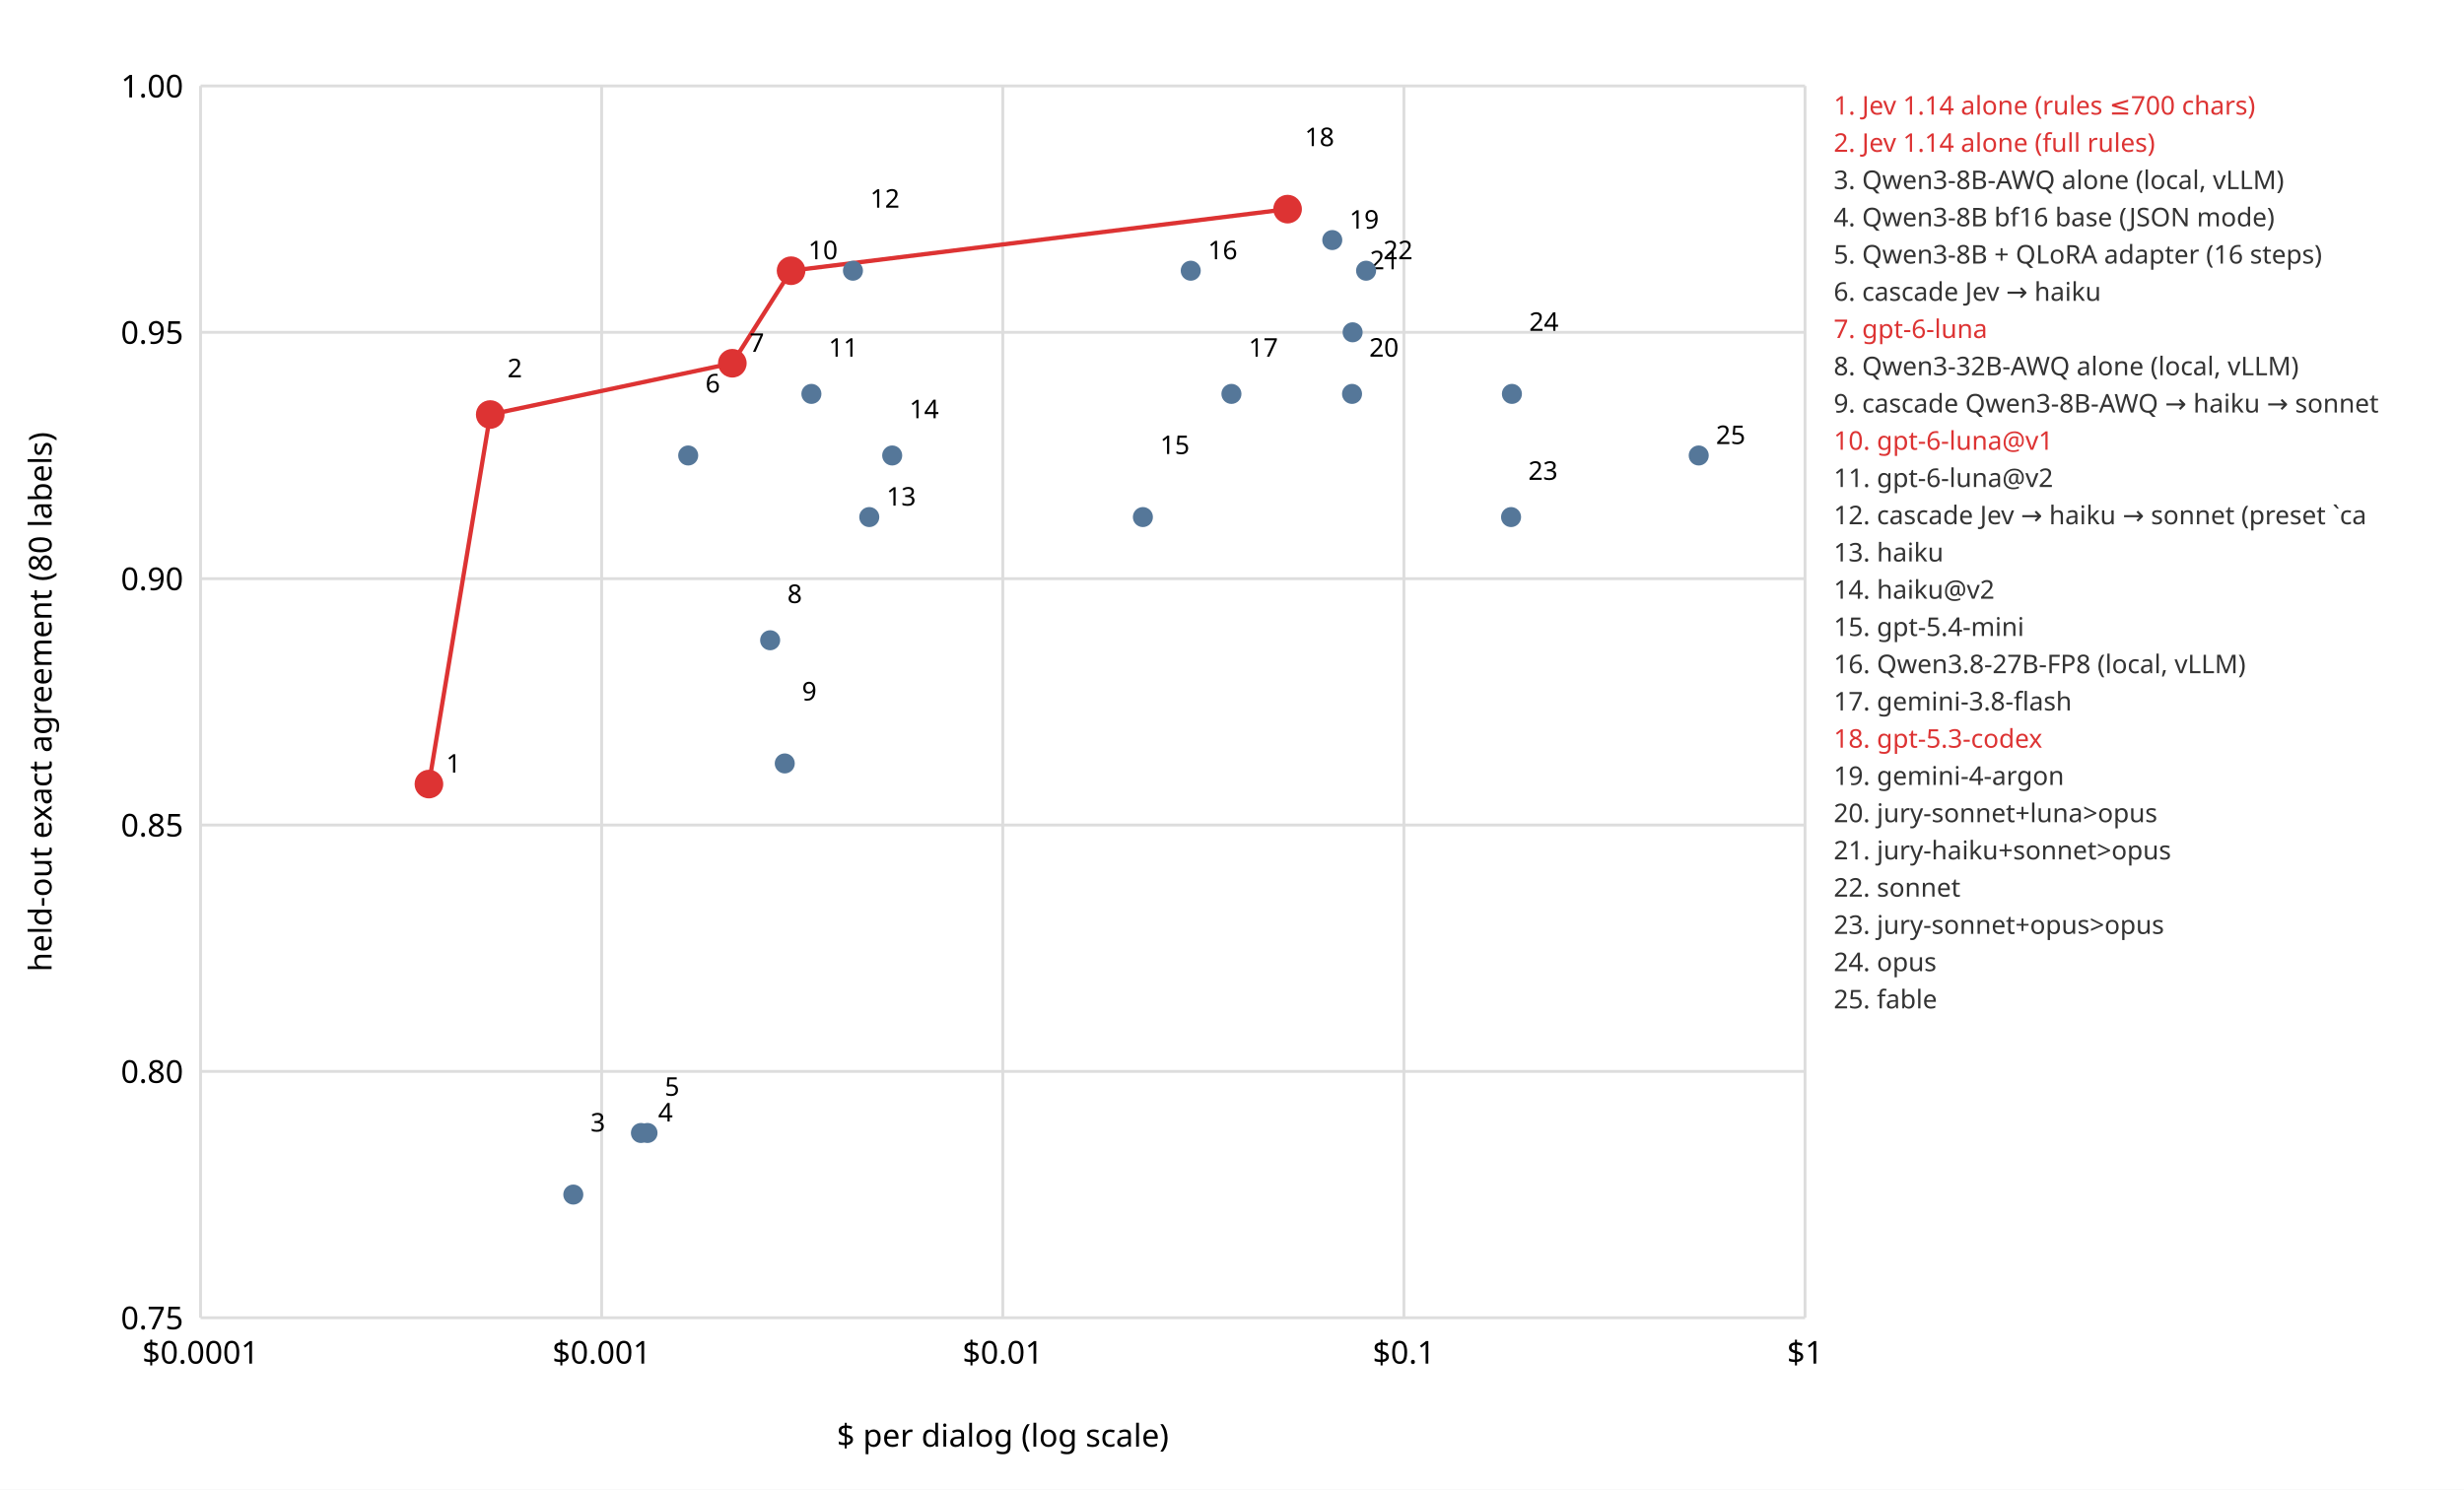
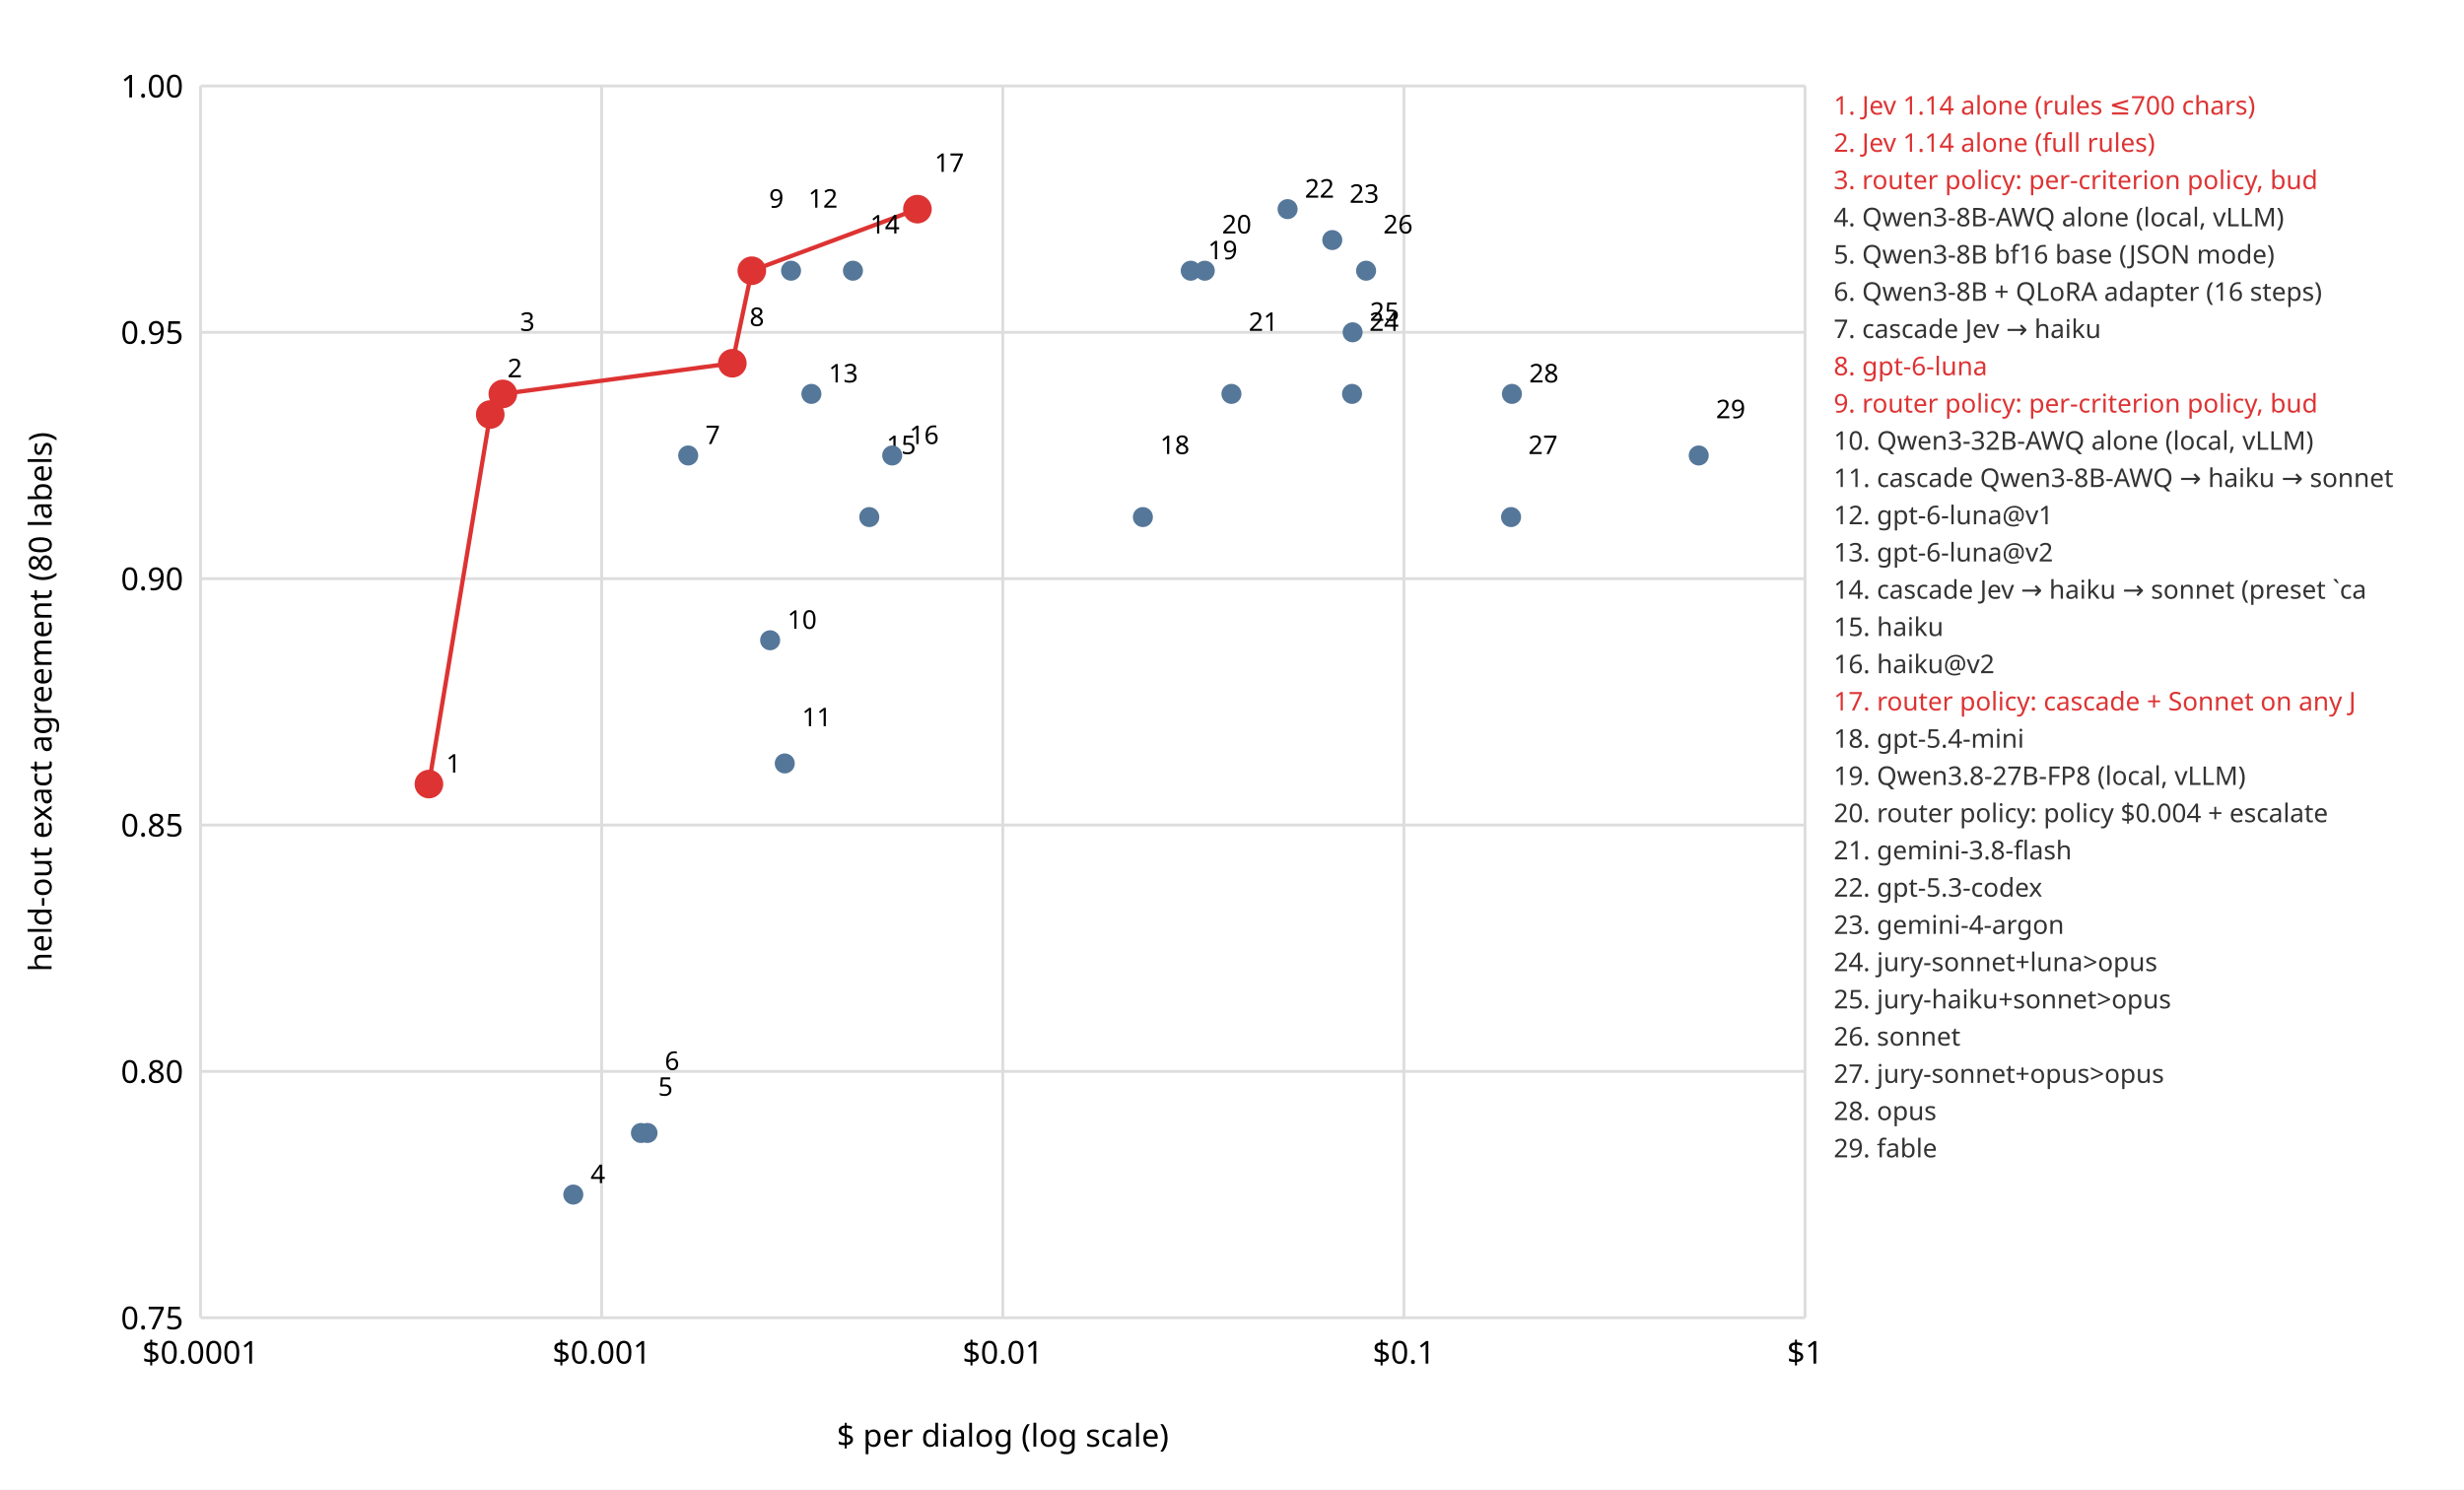
<svg xmlns="http://www.w3.org/2000/svg" width="860" height="520" font-family="sans-serif" font-size="11">
  <rect width="860" height="520" fill="white" />
  <line x1="70.0" y1="30" x2="70.0" y2="460" stroke="#ddd" />
  <text x="70.0" y="476" text-anchor="middle">$0.0001</text>
  <line x1="210.0" y1="30" x2="210.0" y2="460" stroke="#ddd" />
  <text x="210.0" y="476" text-anchor="middle">$0.001</text>
  <line x1="350.0" y1="30" x2="350.0" y2="460" stroke="#ddd" />
  <text x="350.0" y="476" text-anchor="middle">$0.01</text>
  <line x1="490.0" y1="30" x2="490.0" y2="460" stroke="#ddd" />
  <text x="490.0" y="476" text-anchor="middle">$0.1</text>
  <line x1="630.0" y1="30" x2="630.0" y2="460" stroke="#ddd" />
  <text x="630.0" y="476" text-anchor="middle">$1</text>
  <line x1="70" y1="460.0" x2="630" y2="460.0" stroke="#ddd" />
  <text x="64" y="464.0" text-anchor="end">0.75</text>
  <line x1="70" y1="374.0" x2="630" y2="374.0" stroke="#ddd" />
  <text x="64" y="378.0" text-anchor="end">0.80</text>
  <line x1="70" y1="288.0" x2="630" y2="288.0" stroke="#ddd" />
  <text x="64" y="292.0" text-anchor="end">0.85</text>
  <line x1="70" y1="202.0" x2="630" y2="202.0" stroke="#ddd" />
  <text x="64" y="206.0" text-anchor="end">0.90</text>
  <line x1="70" y1="116.0" x2="630" y2="116.0" stroke="#ddd" />
  <text x="64" y="120.0" text-anchor="end">0.95</text>
  <line x1="70" y1="30.0" x2="630" y2="30.0" stroke="#ddd" />
  <text x="64" y="34.0" text-anchor="end">1.00</text>
  <text x="350.0" y="505" text-anchor="middle">$ per dialog (log scale)</text>
  <text x="18" y="245.0" transform="rotate(-90 18 245.0)" text-anchor="middle">held-out exact agreement (80 labels)</text>
-   <polyline fill="none" stroke="#d33" stroke-width="1.5" points="149.7,273.7 171.1,144.7 255.6,126.8 276.1,94.5 449.4,73.0" />
+   <polyline fill="none" stroke="#d33" stroke-width="1.5" points="149.7,273.7 171.1,144.7 175.5,137.5 255.6,126.8 262.4,94.5 320.2,73.0" />
  <circle cx="149.7" cy="273.7" r="5" fill="#d33" />
  <text x="155.7" y="269.7" font-size="9">1</text>
  <circle cx="171.1" cy="144.7" r="5" fill="#d33" />
  <text x="177.1" y="131.7" font-size="9">2</text>
+   <circle cx="175.5" cy="137.5" r="5" fill="#d33" />
+   <text x="181.5" y="115.5" font-size="9">3</text>
  <circle cx="200.1" cy="417.0" r="3.5" fill="#579" />
-   <text x="206.1" y="395.0" font-size="9">3</text>
+   <text x="206.1" y="413.0" font-size="9">4</text>
  <circle cx="223.7" cy="395.5" r="3.5" fill="#579" />
-   <text x="229.7" y="391.5" font-size="9">4</text>
+   <text x="229.7" y="382.5" font-size="9">5</text>
  <circle cx="226.0" cy="395.5" r="3.5" fill="#579" />
-   <text x="232.0" y="382.5" font-size="9">5</text>
+   <text x="232.0" y="373.5" font-size="9">6</text>
  <circle cx="240.2" cy="159.0" r="3.5" fill="#579" />
-   <text x="246.2" y="137.0" font-size="9">6</text>
+   <text x="246.2" y="155.0" font-size="9">7</text>
  <circle cx="255.6" cy="126.8" r="5" fill="#d33" />
-   <text x="261.6" y="122.8" font-size="9">7</text>
+   <text x="261.6" y="113.8" font-size="9">8</text>
+   <circle cx="262.4" cy="94.5" r="5" fill="#d33" />
+   <text x="268.4" y="72.5" font-size="9">9</text>
  <circle cx="268.8" cy="223.5" r="3.5" fill="#579" />
-   <text x="274.8" y="210.5" font-size="9">8</text>
+   <text x="274.8" y="219.5" font-size="9">10</text>
  <circle cx="273.9" cy="266.5" r="3.5" fill="#579" />
-   <text x="279.9" y="244.5" font-size="9">9</text>
-   <circle cx="276.1" cy="94.5" r="5" fill="#d33" />
-   <text x="282.1" y="90.5" font-size="9">10</text>
+   <text x="279.9" y="253.5" font-size="9">11</text>
+   <circle cx="276.1" cy="94.5" r="3.5" fill="#579" />
+   <text x="282.1" y="72.5" font-size="9">12</text>
  <circle cx="283.2" cy="137.5" r="3.5" fill="#579" />
-   <text x="289.2" y="124.5" font-size="9">11</text>
+   <text x="289.2" y="133.5" font-size="9">13</text>
  <circle cx="297.7" cy="94.5" r="3.5" fill="#579" />
-   <text x="303.7" y="72.5" font-size="9">12</text>
+   <text x="303.7" y="81.5" font-size="9">14</text>
  <circle cx="303.4" cy="180.5" r="3.5" fill="#579" />
-   <text x="309.4" y="176.5" font-size="9">13</text>
+   <text x="309.4" y="158.5" font-size="9">15</text>
  <circle cx="311.4" cy="159.0" r="3.5" fill="#579" />
-   <text x="317.4" y="146.0" font-size="9">14</text>
+   <text x="317.4" y="155.0" font-size="9">16</text>
+   <circle cx="320.2" cy="73.0" r="5" fill="#d33" />
+   <text x="326.2" y="60.0" font-size="9">17</text>
  <circle cx="398.9" cy="180.5" r="3.5" fill="#579" />
-   <text x="404.9" y="158.5" font-size="9">15</text>
+   <text x="404.9" y="158.5" font-size="9">18</text>
  <circle cx="415.6" cy="94.5" r="3.5" fill="#579" />
-   <text x="421.6" y="90.5" font-size="9">16</text>
+   <text x="421.6" y="90.5" font-size="9">19</text>
+   <circle cx="420.5" cy="94.5" r="3.5" fill="#579" />
+   <text x="426.5" y="81.5" font-size="9">20</text>
  <circle cx="429.8" cy="137.5" r="3.5" fill="#579" />
-   <text x="435.8" y="124.5" font-size="9">17</text>
-   <circle cx="449.4" cy="73.0" r="5" fill="#d33" />
-   <text x="455.4" y="51.0" font-size="9">18</text>
+   <text x="435.8" y="115.5" font-size="9">21</text>
+   <circle cx="449.4" cy="73.0" r="3.5" fill="#579" />
+   <text x="455.4" y="69.0" font-size="9">22</text>
  <circle cx="465.0" cy="83.8" r="3.5" fill="#579" />
-   <text x="471.0" y="79.8" font-size="9">19</text>
+   <text x="471.0" y="70.8" font-size="9">23</text>
  <circle cx="471.9" cy="137.5" r="3.5" fill="#579" />
-   <text x="477.9" y="124.5" font-size="9">20</text>
+   <text x="477.9" y="115.5" font-size="9">24</text>
  <circle cx="472.1" cy="116.0" r="3.5" fill="#579" />
-   <text x="478.1" y="94.0" font-size="9">21</text>
+   <text x="478.1" y="112.0" font-size="9">25</text>
  <circle cx="476.8" cy="94.5" r="3.5" fill="#579" />
-   <text x="482.8" y="90.5" font-size="9">22</text>
+   <text x="482.8" y="81.5" font-size="9">26</text>
  <circle cx="527.4" cy="180.5" r="3.5" fill="#579" />
-   <text x="533.4" y="167.5" font-size="9">23</text>
+   <text x="533.4" y="158.5" font-size="9">27</text>
  <circle cx="527.7" cy="137.5" r="3.5" fill="#579" />
-   <text x="533.7" y="115.5" font-size="9">24</text>
+   <text x="533.7" y="133.5" font-size="9">28</text>
  <circle cx="592.9" cy="159.0" r="3.5" fill="#579" />
-   <text x="598.9" y="155.0" font-size="9">25</text>
+   <text x="598.9" y="146.0" font-size="9">29</text>
  <text x="640" y="40" font-size="9" fill="#d33">1. Jev 1.14 alone (rules ≤700 chars)</text>
  <text x="640" y="53" font-size="9" fill="#d33">2. Jev 1.14 alone (full rules)</text>
-   <text x="640" y="66" font-size="9" fill="#333">3. Qwen3-8B-AWQ alone (local, vLLM)</text>
-   <text x="640" y="79" font-size="9" fill="#333">4. Qwen3-8B bf16 base (JSON mode)</text>
-   <text x="640" y="92" font-size="9" fill="#333">5. Qwen3-8B + QLoRA adapter (16 steps)</text>
-   <text x="640" y="105" font-size="9" fill="#333">6. cascade Jev → haiku</text>
-   <text x="640" y="118" font-size="9" fill="#d33">7. gpt-6-luna</text>
-   <text x="640" y="131" font-size="9" fill="#333">8. Qwen3-32B-AWQ alone (local, vLLM)</text>
-   <text x="640" y="144" font-size="9" fill="#333">9. cascade Qwen3-8B-AWQ → haiku → sonnet</text>
-   <text x="640" y="157" font-size="9" fill="#d33">10. gpt-6-luna@v1</text>
-   <text x="640" y="170" font-size="9" fill="#333">11. gpt-6-luna@v2</text>
-   <text x="640" y="183" font-size="9" fill="#333">12. cascade Jev → haiku → sonnet (preset `ca</text>
-   <text x="640" y="196" font-size="9" fill="#333">13. haiku</text>
-   <text x="640" y="209" font-size="9" fill="#333">14. haiku@v2</text>
-   <text x="640" y="222" font-size="9" fill="#333">15. gpt-5.4-mini</text>
-   <text x="640" y="235" font-size="9" fill="#333">16. Qwen3.8-27B-FP8 (local, vLLM)</text>
-   <text x="640" y="248" font-size="9" fill="#333">17. gemini-3.8-flash</text>
-   <text x="640" y="261" font-size="9" fill="#d33">18. gpt-5.3-codex</text>
-   <text x="640" y="274" font-size="9" fill="#333">19. gemini-4-argon</text>
-   <text x="640" y="287" font-size="9" fill="#333">20. jury-sonnet+luna&gt;opus</text>
-   <text x="640" y="300" font-size="9" fill="#333">21. jury-haiku+sonnet&gt;opus</text>
-   <text x="640" y="313" font-size="9" fill="#333">22. sonnet</text>
-   <text x="640" y="326" font-size="9" fill="#333">23. jury-sonnet+opus&gt;opus</text>
-   <text x="640" y="339" font-size="9" fill="#333">24. opus</text>
-   <text x="640" y="352" font-size="9" fill="#333">25. fable</text>
+   <text x="640" y="66" font-size="9" fill="#d33">3. router policy: per-criterion policy, bud</text>
+   <text x="640" y="79" font-size="9" fill="#333">4. Qwen3-8B-AWQ alone (local, vLLM)</text>
+   <text x="640" y="92" font-size="9" fill="#333">5. Qwen3-8B bf16 base (JSON mode)</text>
+   <text x="640" y="105" font-size="9" fill="#333">6. Qwen3-8B + QLoRA adapter (16 steps)</text>
+   <text x="640" y="118" font-size="9" fill="#333">7. cascade Jev → haiku</text>
+   <text x="640" y="131" font-size="9" fill="#d33">8. gpt-6-luna</text>
+   <text x="640" y="144" font-size="9" fill="#d33">9. router policy: per-criterion policy, bud</text>
+   <text x="640" y="157" font-size="9" fill="#333">10. Qwen3-32B-AWQ alone (local, vLLM)</text>
+   <text x="640" y="170" font-size="9" fill="#333">11. cascade Qwen3-8B-AWQ → haiku → sonnet</text>
+   <text x="640" y="183" font-size="9" fill="#333">12. gpt-6-luna@v1</text>
+   <text x="640" y="196" font-size="9" fill="#333">13. gpt-6-luna@v2</text>
+   <text x="640" y="209" font-size="9" fill="#333">14. cascade Jev → haiku → sonnet (preset `ca</text>
+   <text x="640" y="222" font-size="9" fill="#333">15. haiku</text>
+   <text x="640" y="235" font-size="9" fill="#333">16. haiku@v2</text>
+   <text x="640" y="248" font-size="9" fill="#d33">17. router policy: cascade + Sonnet on any J</text>
+   <text x="640" y="261" font-size="9" fill="#333">18. gpt-5.4-mini</text>
+   <text x="640" y="274" font-size="9" fill="#333">19. Qwen3.8-27B-FP8 (local, vLLM)</text>
+   <text x="640" y="287" font-size="9" fill="#333">20. router policy: policy $0.004 + escalate </text>
+   <text x="640" y="300" font-size="9" fill="#333">21. gemini-3.8-flash</text>
+   <text x="640" y="313" font-size="9" fill="#333">22. gpt-5.3-codex</text>
+   <text x="640" y="326" font-size="9" fill="#333">23. gemini-4-argon</text>
+   <text x="640" y="339" font-size="9" fill="#333">24. jury-sonnet+luna&gt;opus</text>
+   <text x="640" y="352" font-size="9" fill="#333">25. jury-haiku+sonnet&gt;opus</text>
+   <text x="640" y="365" font-size="9" fill="#333">26. sonnet</text>
+   <text x="640" y="378" font-size="9" fill="#333">27. jury-sonnet+opus&gt;opus</text>
+   <text x="640" y="391" font-size="9" fill="#333">28. opus</text>
+   <text x="640" y="404" font-size="9" fill="#333">29. fable</text>
</svg>
